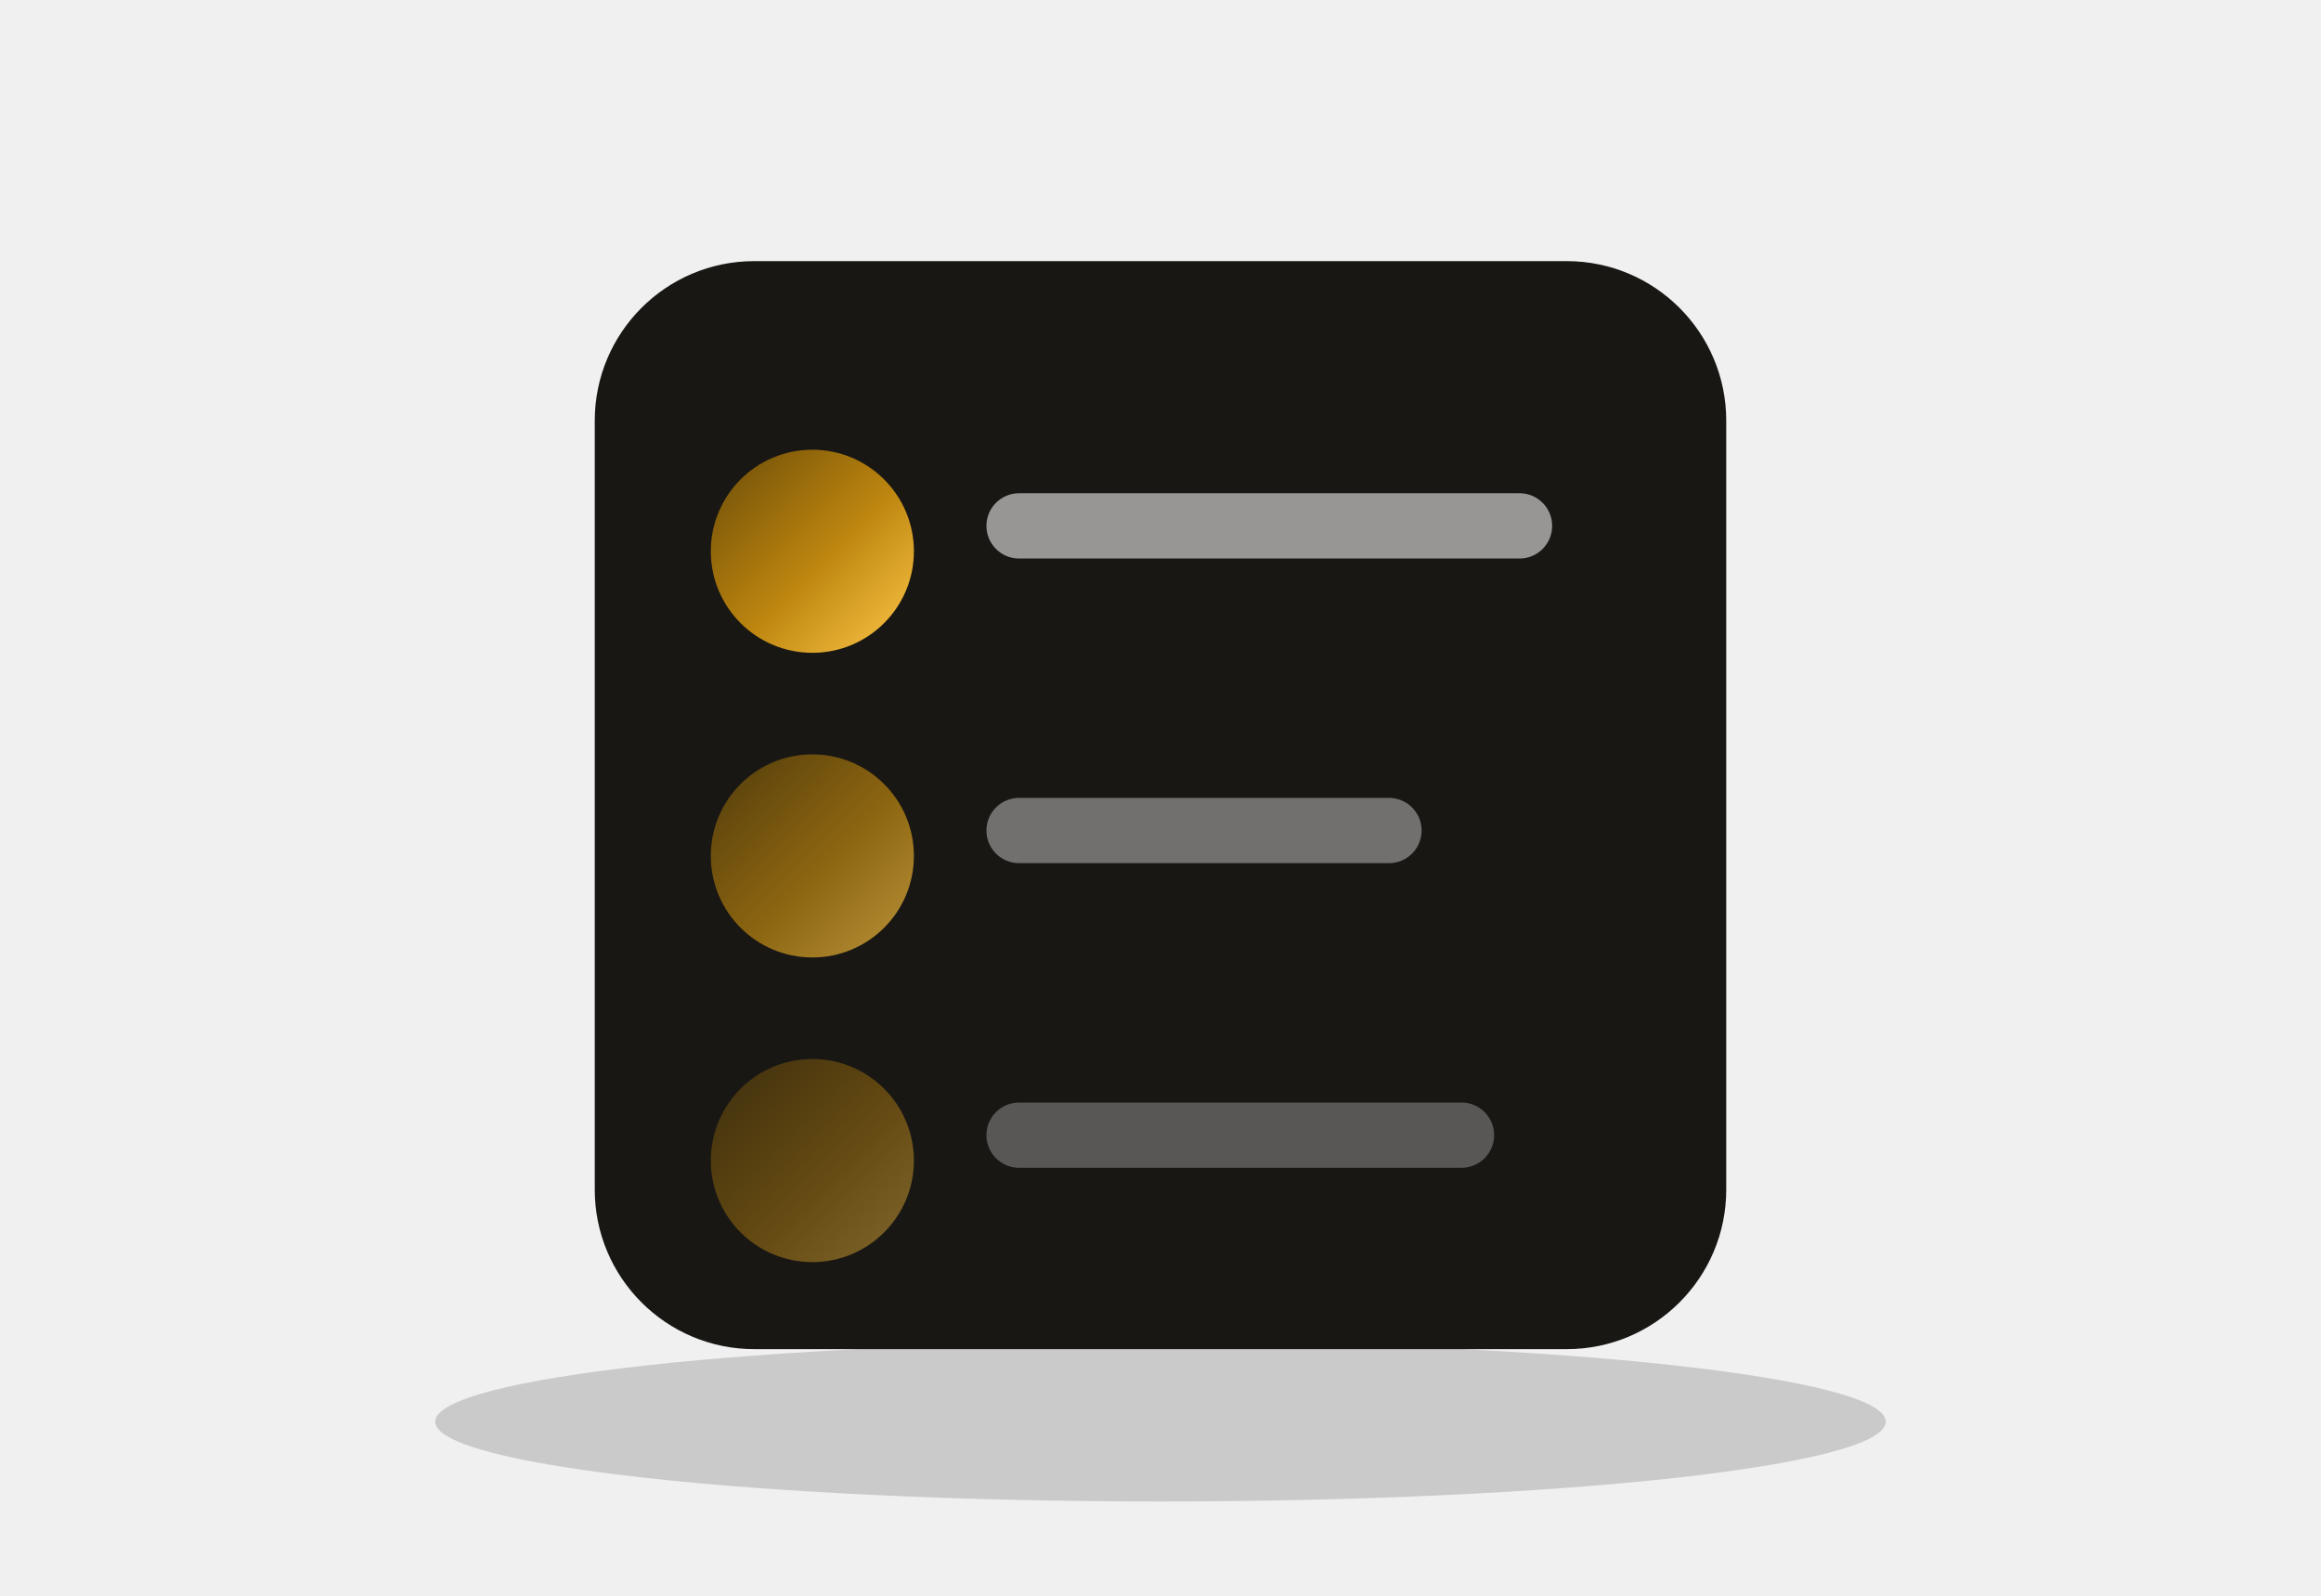
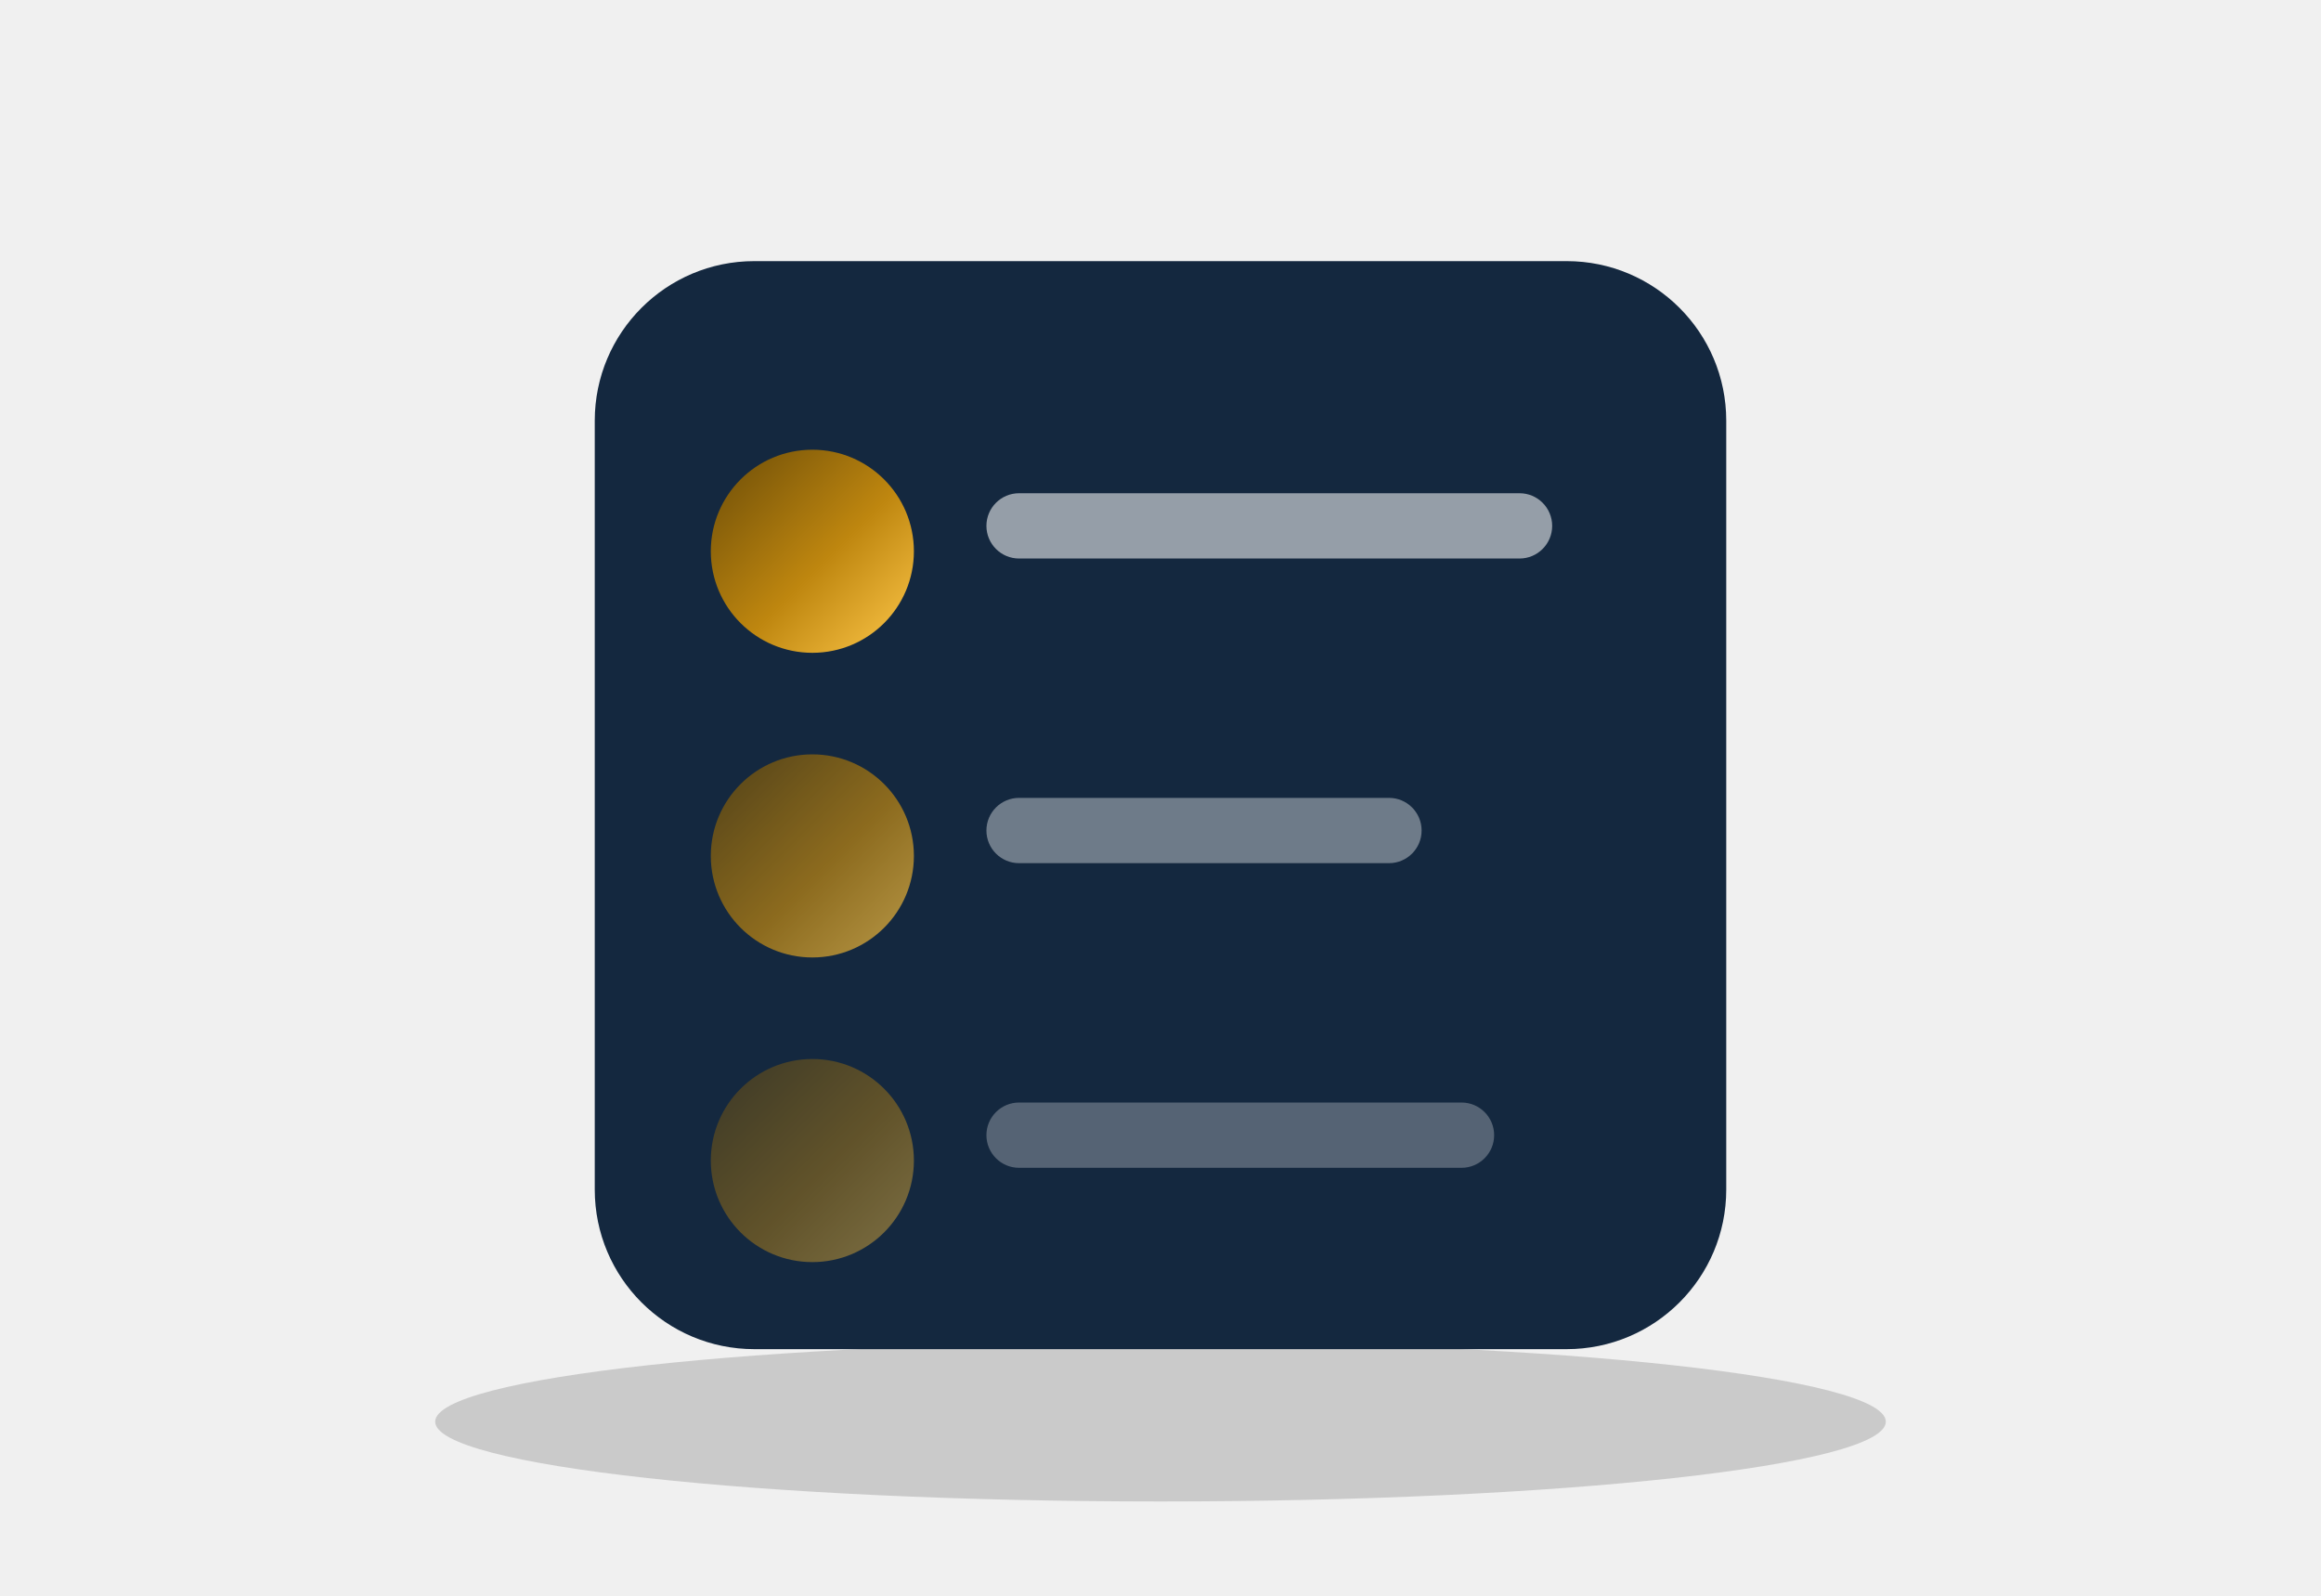
<svg xmlns="http://www.w3.org/2000/svg" viewBox="0 0 320 220">
  <defs>
    <linearGradient id="g" x1="0" y1="0" x2="1" y2="1">
      <stop offset="0" stop-color="#6b4c08" />
      <stop offset=".55" stop-color="#be860f" />
      <stop offset="1" stop-color="#ffc84a" />
    </linearGradient>
  </defs>
  <ellipse cx="160" cy="196" rx="100" ry="11" fill="#000" opacity=".16" />
-   <rect x="82" y="36" width="156" height="150" rx="22" fill="#191714" />
+   <rect x="82" y="36" width="156" height="150" rx="22" fill="#14283f" />
  <g fill="url(#g)">
    <circle cx="112" cy="76" r="14" />
    <circle cx="112" cy="118" r="14" opacity=".7" />
    <circle cx="112" cy="160" r="14" opacity=".45" />
  </g>
  <g fill="#fff" opacity=".55">
    <rect x="136" y="68" width="78" height="9" rx="4.5" />
    <rect x="136" y="110" width="60" height="9" rx="4.5" opacity=".7" />
    <rect x="136" y="152" width="70" height="9" rx="4.5" opacity=".5" />
  </g>
</svg>
